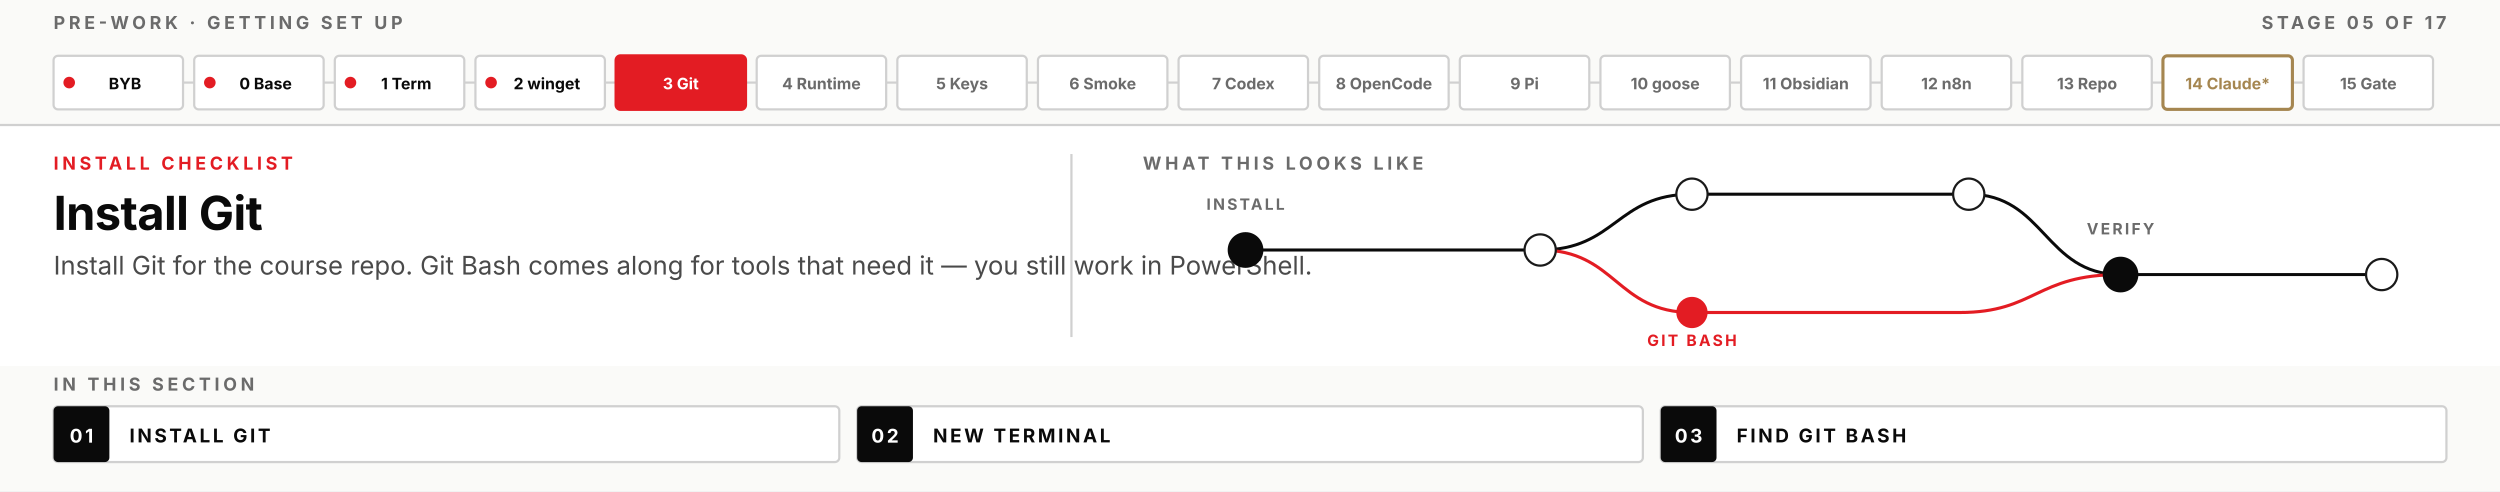
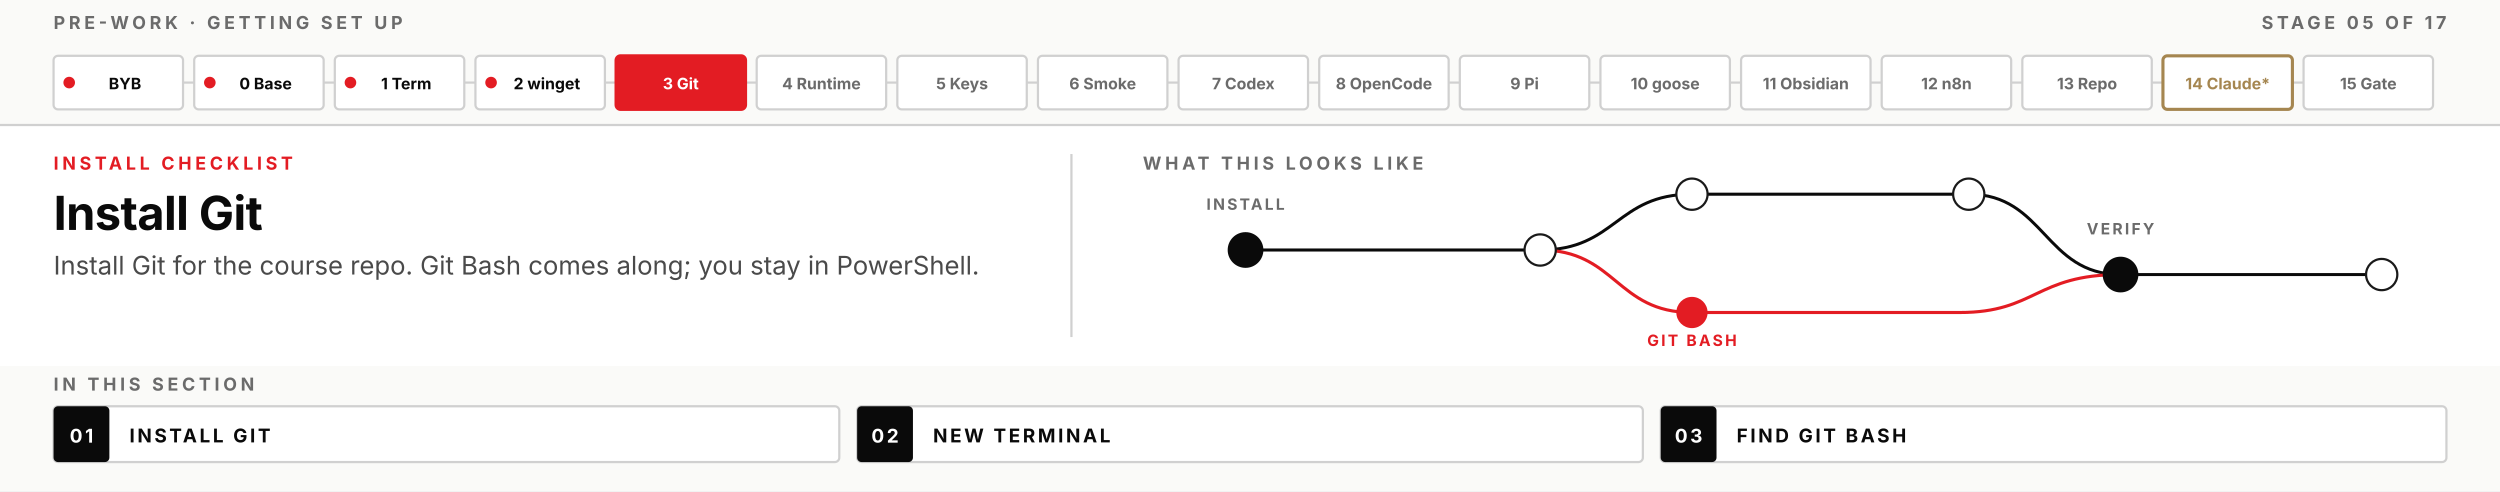
<svg xmlns="http://www.w3.org/2000/svg" viewBox="0 0 1120 220" role="img" aria-labelledby="title-install-pre-work-3-git-for-windows">
  <defs>
    <marker id="arrow" viewBox="0 0 8 8" refX="7" refY="4" markerWidth="6" markerHeight="6" orient="auto-start-reverse">
      <path d="M0 0 8 4 0 8Z" fill="#0A0A0A" />
    </marker>
    <marker id="arrow-red" viewBox="0 0 8 8" refX="7" refY="4" markerWidth="6" markerHeight="6" orient="auto-start-reverse">
      <path d="M0 0 8 4 0 8Z" fill="#E31C23" />
    </marker>
    <style>
      text { font-family: system-ui, "Inter", "Helvetica Neue", Arial, sans-serif; fill: #0A0A0A; }
      .micro { font-size: 8px; font-weight: 650; letter-spacing: 1.65px; }
      .tiny { font-size: 7px; font-weight: 650; letter-spacing: 1px; }
      .railtext { font-size: 7.1px; font-weight: 650; }
      .title { font-size: 21px; font-weight: 680; letter-spacing: -0.25px; }
      .purpose { font-size: 11.5px; font-weight: 430; fill: #4A4A4A; }
      .caption { font-size: 8.5px; font-weight: 650; letter-spacing: 1.15px; }
      .body { font-size: 9.5px; font-weight: 520; }
      .muted { fill: #6B6B6B; }
      .white { fill: #FFFFFF; }
      .red { fill: #E31C23; }
      .gold { fill: #A58650; }
      .line { fill: none; stroke: #0A0A0A; stroke-width: 1.35; vector-effect: non-scaling-stroke; }
      .hair { fill: none; stroke: #D0D0D0; stroke-width: 1; vector-effect: non-scaling-stroke; }
      .redline { fill: none; stroke: #E31C23; stroke-width: 1.4; vector-effect: non-scaling-stroke; }
      .goldline { fill: none; stroke: #A58650; stroke-width: 1.35; vector-effect: non-scaling-stroke; }
      .dash { stroke-dasharray: 5 4; }
    </style>
  </defs>
  <rect width="1120" height="220" fill="#FFFFFF" />
  <rect x="0" y="0" width="1120" height="56" fill="#FAFAF8" />
  <text x="24" y="13" class="micro muted">PRE-WORK · GETTING SET UP</text>
  <text x="1096" y="13" class="micro muted" text-anchor="end">STAGE 05 OF 17</text>
  <path d="M53 37H1061" class="hair" />
  <rect x="24" y="25" width="58" height="24" rx="2" fill="#FFFFFF" stroke="#D0D0D0" stroke-width="1" />
  <circle cx="31" cy="37" r="2.6" fill="#E31C23" />
  <text x="56" y="40" class="railtext" text-anchor="middle">BYB</text>
  <rect x="87" y="25" width="58" height="24" rx="2" fill="#FFFFFF" stroke="#D0D0D0" stroke-width="1" />
  <circle cx="94" cy="37" r="2.6" fill="#E31C23" />
  <text x="119" y="40" class="railtext" text-anchor="middle">0 Base</text>
  <rect x="150" y="25" width="58" height="24" rx="2" fill="#FFFFFF" stroke="#D0D0D0" stroke-width="1" />
  <circle cx="157" cy="37" r="2.6" fill="#E31C23" />
  <text x="182" y="40" class="railtext" text-anchor="middle">1 Term</text>
  <rect x="213" y="25" width="58" height="24" rx="2" fill="#FFFFFF" stroke="#D0D0D0" stroke-width="1" />
  <circle cx="220" cy="37" r="2.6" fill="#E31C23" />
  <text x="245" y="40" class="railtext" text-anchor="middle">2 winget</text>
  <rect x="276" y="25" width="58" height="24" rx="2" fill="#E31C23" stroke="#E31C23" stroke-width="1.4" />
  <text x="305" y="40" class="railtext white" text-anchor="middle">3 Git</text>
  <rect x="339" y="25" width="58" height="24" rx="2" fill="#FFFFFF" stroke="#D0D0D0" stroke-width="1" />
  <text x="368" y="40" class="railtext muted" text-anchor="middle">4 Runtime</text>
  <rect x="402" y="25" width="58" height="24" rx="2" fill="#FFFFFF" stroke="#D0D0D0" stroke-width="1" />
  <text x="431" y="40" class="railtext muted" text-anchor="middle">5 Keys</text>
  <rect x="465" y="25" width="58" height="24" rx="2" fill="#FFFFFF" stroke="#D0D0D0" stroke-width="1" />
  <text x="494" y="40" class="railtext muted" text-anchor="middle">6 Smoke</text>
  <rect x="528" y="25" width="58" height="24" rx="2" fill="#FFFFFF" stroke="#D0D0D0" stroke-width="1" />
  <text x="557" y="40" class="railtext muted" text-anchor="middle">7 Codex</text>
  <rect x="591" y="25" width="58" height="24" rx="2" fill="#FFFFFF" stroke="#D0D0D0" stroke-width="1" />
  <text x="620" y="40" class="railtext muted" text-anchor="middle">8 OpenCode</text>
  <rect x="654" y="25" width="58" height="24" rx="2" fill="#FFFFFF" stroke="#D0D0D0" stroke-width="1" />
  <text x="683" y="40" class="railtext muted" text-anchor="middle">9 Pi</text>
  <rect x="717" y="25" width="58" height="24" rx="2" fill="#FFFFFF" stroke="#D0D0D0" stroke-width="1" />
  <text x="746" y="40" class="railtext muted" text-anchor="middle">10 goose</text>
  <rect x="780" y="25" width="58" height="24" rx="2" fill="#FFFFFF" stroke="#D0D0D0" stroke-width="1" />
  <text x="809" y="40" class="railtext muted" text-anchor="middle">11 Obsidian</text>
  <rect x="843" y="25" width="58" height="24" rx="2" fill="#FFFFFF" stroke="#D0D0D0" stroke-width="1" />
  <text x="872" y="40" class="railtext muted" text-anchor="middle">12 n8n</text>
  <rect x="906" y="25" width="58" height="24" rx="2" fill="#FFFFFF" stroke="#D0D0D0" stroke-width="1" />
  <text x="935" y="40" class="railtext muted" text-anchor="middle">13 Repo</text>
  <rect x="969" y="25" width="58" height="24" rx="2" fill="#FFFFFF" stroke="#A58650" stroke-width="1.4" />
  <text x="998" y="40" class="railtext gold" text-anchor="middle">14 Claude*</text>
  <rect x="1032" y="25" width="58" height="24" rx="2" fill="#FFFFFF" stroke="#D0D0D0" stroke-width="1" />
  <text x="1061" y="40" class="railtext muted" text-anchor="middle">15 Gate</text>
  <path d="M0 56H1120" class="hair" />
  <text x="24" y="76" class="micro red">INSTALL CHECKLIST</text>
  <text x="24" y="103" class="title">Install Git</text>
-   <text x="24" y="123" class="purpose">Install Git for the course repo. Git Bash comes along for tools that need it — you still work in PowerShell.</text>
+   <text x="24" y="123" class="purpose">Install Git for the course repo. Git Bash comes along; you stay in PowerShell.</text>
  <path d="M480 69V151" class="hair" />
  <text x="512" y="76" class="micro muted">WHAT THIS LOOKS LIKE</text>
  <g aria-label="Git commit graph">
    <path d="M558 112H690C724 112 724 87 758 87H882C916 87 916 123 950 123H1067" class="line" />
    <path d="M690 112C724 112 724 140 758 140H878C912 140 912 123 950 123" class="redline" />
    <circle cx="558" cy="112" r="8" fill="#0A0A0A" />
    <circle cx="690" cy="112" r="7" fill="#FFFFFF" stroke="#1A1A1A" />
    <circle cx="758" cy="87" r="7" fill="#FFFFFF" stroke="#1A1A1A" />
    <circle cx="758" cy="140" r="7" fill="#E31C23" />
    <circle cx="882" cy="87" r="7" fill="#FFFFFF" stroke="#1A1A1A" />
    <circle cx="950" cy="123" r="8" fill="#0A0A0A" />
    <circle cx="1067" cy="123" r="7" fill="#FFFFFF" stroke="#1A1A1A" />
    <text x="558" y="94" class="tiny muted" text-anchor="middle">INSTALL</text>
    <text x="758" y="155" class="tiny red" text-anchor="middle">GIT BASH</text>
    <text x="950" y="105" class="tiny muted" text-anchor="middle">VERIFY</text>
  </g>
  <rect x="0" y="164" width="1120" height="56" fill="#FAFAF8" />
  <text x="24" y="175" class="micro muted">IN THIS SECTION</text>
  <rect x="24.00" y="182" width="352.00" height="25" rx="2" fill="#FFFFFF" stroke="#D0D0D0" />
  <rect x="24.00" y="182" width="25" height="25" rx="2" fill="#0A0A0A" />
  <text x="36.50" y="198.3" class="caption white" text-anchor="middle">01</text>
  <text x="58.00" y="198.2" class="caption">INSTALL GIT</text>
  <rect x="384.00" y="182" width="352.00" height="25" rx="2" fill="#FFFFFF" stroke="#D0D0D0" />
  <rect x="384.00" y="182" width="25" height="25" rx="2" fill="#0A0A0A" />
  <text x="396.50" y="198.3" class="caption white" text-anchor="middle">02</text>
  <text x="418.00" y="198.2" class="caption">NEW TERMINAL</text>
  <rect x="744.00" y="182" width="352.00" height="25" rx="2" fill="#FFFFFF" stroke="#D0D0D0" />
  <rect x="744.00" y="182" width="25" height="25" rx="2" fill="#0A0A0A" />
  <text x="756.50" y="198.3" class="caption white" text-anchor="middle">03</text>
  <text x="778.00" y="198.2" class="caption">FIND GIT BASH</text>
</svg>
